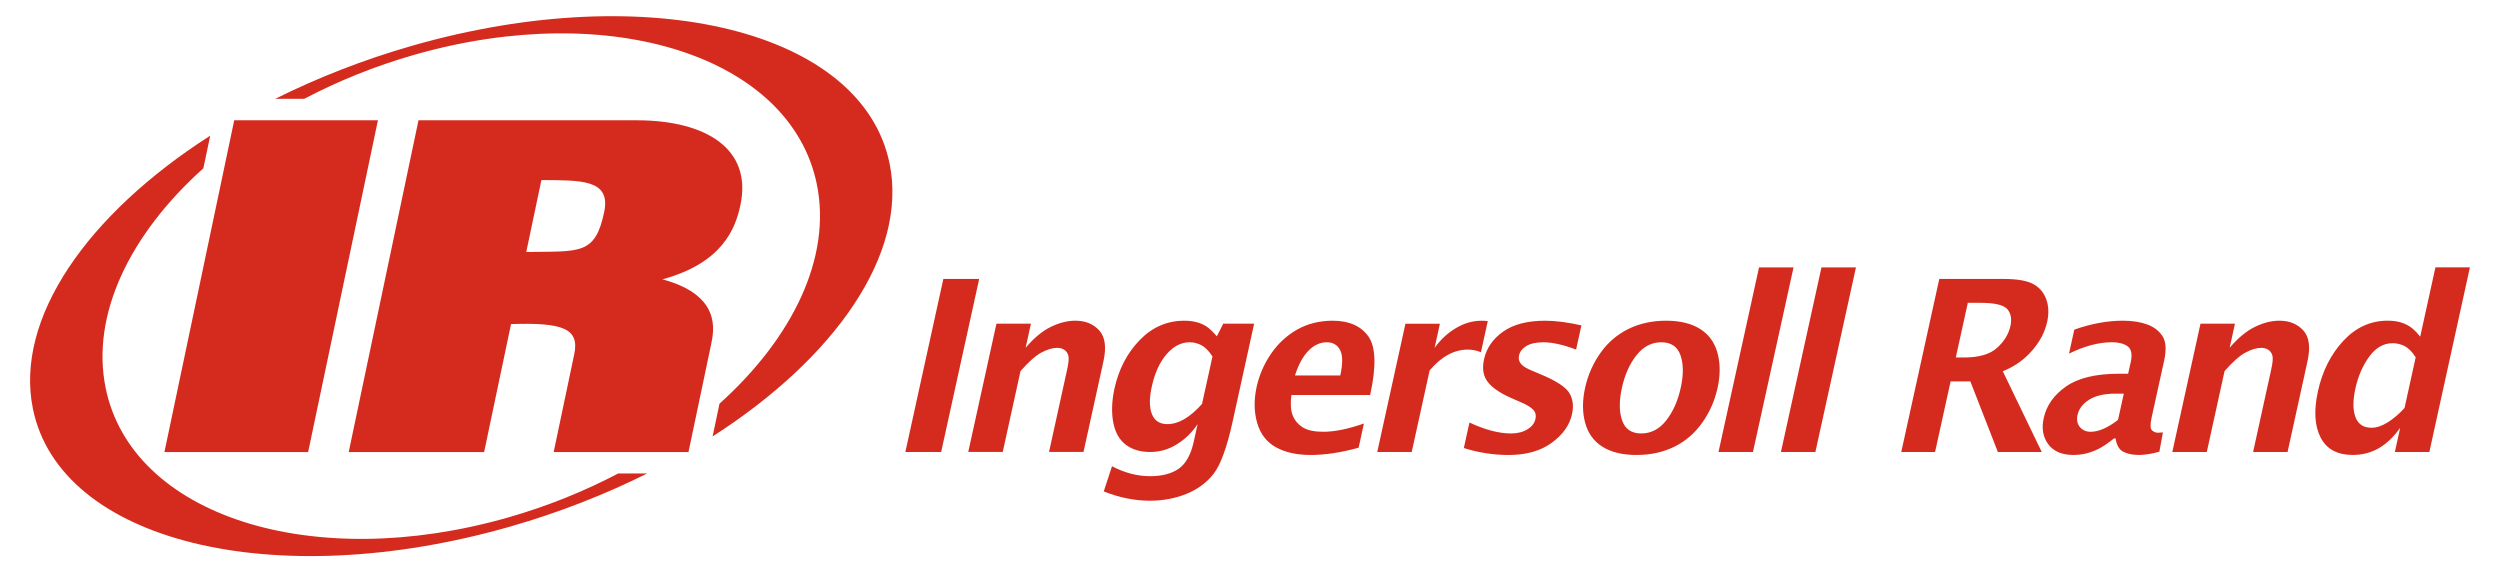
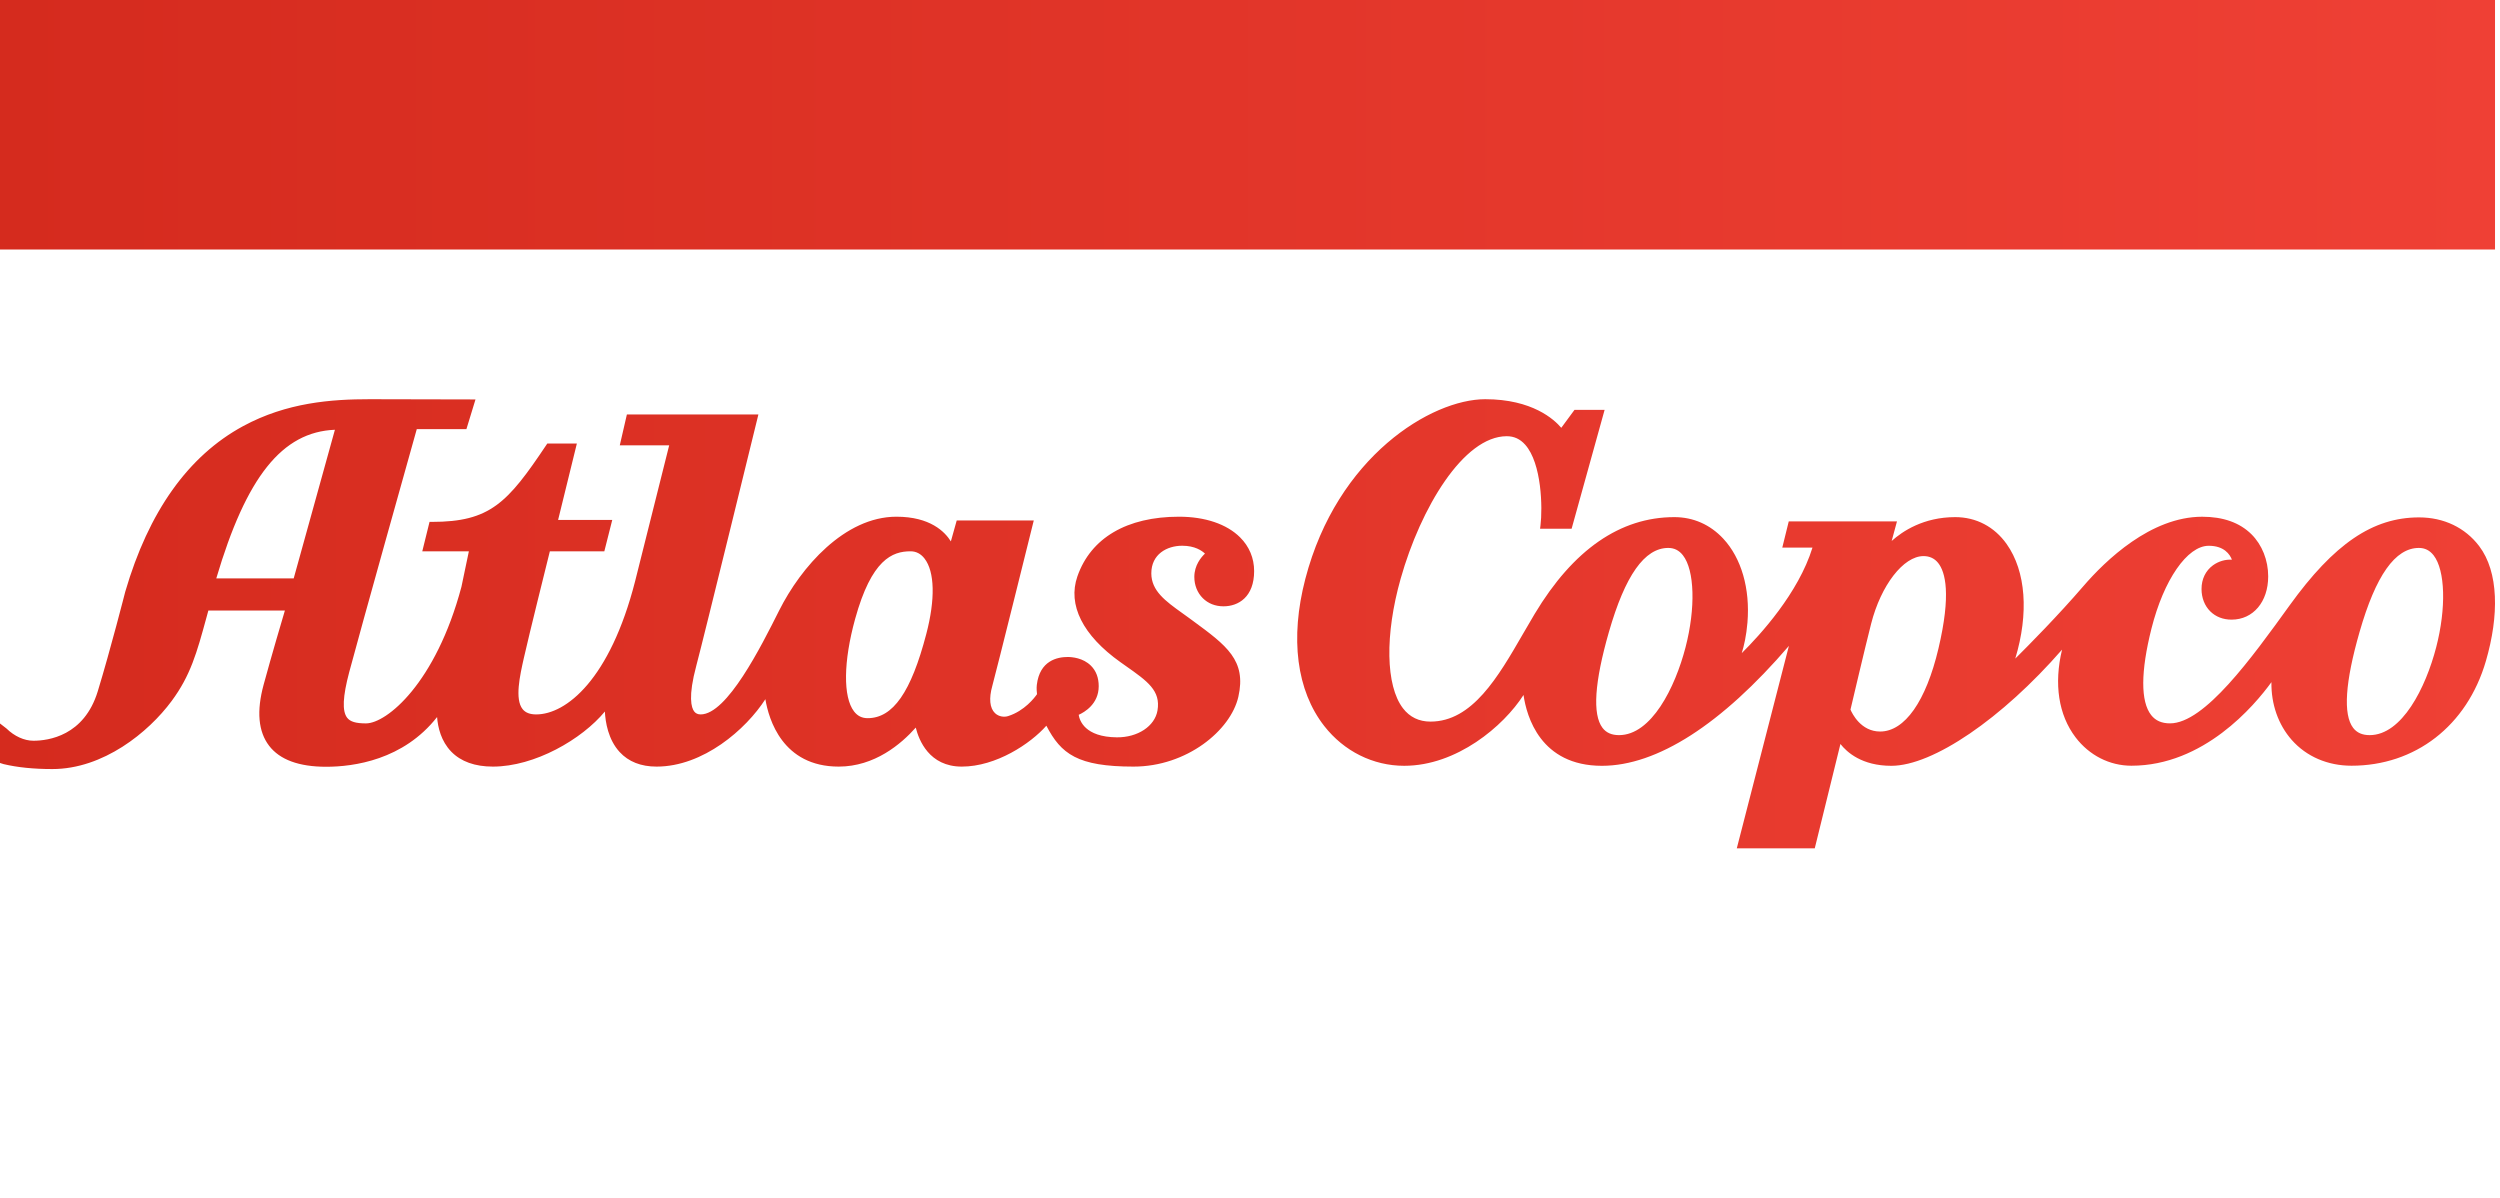
- <svg xmlns="http://www.w3.org/2000/svg" version="1.1" width="166" height="38" viewBox="-1.086 -1.086 165.716 38.361" id="svg31434">
-   <defs id="defs31436" />
-   <path d="m 158.513,29.211 0.357,-1.623 c -0.429,0.608 -0.905,1.062 -1.431,1.367 -0.53,0.304 -1.11,0.454 -1.744,0.454 -1.041,0 -1.761,-0.39 -2.161,-1.171 -0.401,-0.781 -0.459,-1.812 -0.179,-3.094 0.299,-1.353 0.864,-2.479 1.7,-3.381 0.838,-0.901 1.829,-1.353 2.973,-1.353 0.309,0 0.585,0.033 0.828,0.099 0.241,0.066 0.47,0.166 0.676,0.304 0.207,0.136 0.432,0.36 0.68,0.667 l 1.021,-4.646 2.311,0 -2.719,12.376 -2.312,0 z m 1.395,-6.349 c -0.235,-0.367 -0.48,-0.613 -0.731,-0.744 -0.253,-0.131 -0.524,-0.198 -0.815,-0.198 -0.61,0 -1.136,0.304 -1.571,0.906 -0.438,0.601 -0.744,1.31 -0.922,2.125 -0.177,0.802 -0.174,1.444 0.002,1.921 0.18,0.476 0.535,0.715 1.074,0.715 0.339,0 0.704,-0.121 1.091,-0.364 0.388,-0.244 0.762,-0.562 1.125,-0.959 l 0.748,-3.404 z m -16.313,6.349 1.889,-8.6 2.31,0 -0.354,1.614 c 0.562,-0.66 1.13,-1.13 1.696,-1.403 0.568,-0.274 1.111,-0.411 1.634,-0.411 0.68,0 1.214,0.22 1.609,0.655 0.394,0.436 0.485,1.125 0.278,2.062 l -1.336,6.082 -2.31,0 1.21,-5.513 c 0.106,-0.469 0.131,-0.787 0.083,-0.955 -0.051,-0.166 -0.141,-0.295 -0.271,-0.38 -0.13,-0.086 -0.287,-0.131 -0.47,-0.131 -0.319,0 -0.677,0.107 -1.069,0.319 -0.393,0.212 -0.859,0.626 -1.397,1.241 l -1.19,5.419 -2.31,0 z m -3.903,-0.911 c -0.404,0.321 -0.745,0.551 -1.02,0.691 -0.276,0.14 -0.556,0.245 -0.838,0.315 -0.28,0.07 -0.57,0.104 -0.866,0.104 -0.767,0 -1.33,-0.237 -1.686,-0.714 -0.356,-0.48 -0.46,-1.067 -0.306,-1.76 0.185,-0.846 0.686,-1.552 1.5,-2.12 0.812,-0.566 1.995,-0.85 3.542,-0.85 l 0.616,0 0.174,-0.779 c 0.113,-0.524 0.045,-0.876 -0.207,-1.059 -0.253,-0.182 -0.601,-0.273 -1.05,-0.273 -0.886,0 -1.845,0.255 -2.879,0.762 l 0.352,-1.607 c 1.133,-0.4 2.221,-0.6 3.259,-0.6 0.636,0 1.183,0.087 1.649,0.259 0.46,0.174 0.8,0.443 1.022,0.806 0.22,0.361 0.25,0.904 0.091,1.625 l -0.838,3.809 c -0.101,0.465 -0.09,0.751 0.033,0.858 0.124,0.104 0.258,0.154 0.401,0.154 0.086,0 0.193,-0.008 0.325,-0.024 l -0.239,1.296 c -0.522,0.144 -0.974,0.216 -1.354,0.216 -0.431,0 -0.782,-0.069 -1.06,-0.214 -0.281,-0.141 -0.455,-0.44 -0.521,-0.896 l -0.101,0 z m 0.264,-1.241 0.388,-1.759 -0.547,0 c -0.754,0 -1.346,0.136 -1.775,0.406 -0.429,0.273 -0.688,0.609 -0.779,1.014 -0.074,0.331 -0.019,0.604 0.156,0.818 0.177,0.211 0.419,0.319 0.719,0.319 0.271,0 0.561,-0.068 0.87,-0.203 0.307,-0.133 0.631,-0.333 0.969,-0.595 m -14.531,2.153 2.549,-11.599 4.335,0 c 0.885,0 1.536,0.113 1.952,0.334 0.415,0.221 0.709,0.559 0.876,1.01 0.17,0.451 0.193,0.964 0.068,1.534 -0.149,0.68 -0.487,1.323 -1.011,1.925 -0.524,0.606 -1.179,1.066 -1.962,1.385 l 2.61,5.411 -2.941,0 -1.844,-4.732 -1.324,0 -1.042,4.732 -2.265,0 z m 3.658,-6.335 0.557,0 c 0.991,0 1.729,-0.214 2.208,-0.646 0.477,-0.432 0.776,-0.924 0.896,-1.47 0.104,-0.474 0.031,-0.85 -0.215,-1.13 -0.251,-0.279 -0.85,-0.419 -1.799,-0.419 l -0.843,0 -0.805,3.665 z m -11.723,6.335 2.717,-12.376 2.312,0 -2.72,12.376 -2.31,0 z m -4.185,0 2.717,-12.376 2.314,0 -2.721,12.376 -2.31,0 z m -5.494,0.199 c -0.929,0 -1.688,-0.181 -2.271,-0.544 -0.588,-0.364 -0.976,-0.897 -1.171,-1.604 -0.195,-0.706 -0.196,-1.489 -0.007,-2.353 0.189,-0.855 0.531,-1.637 1.031,-2.339 0.496,-0.701 1.123,-1.238 1.871,-1.606 0.748,-0.367 1.59,-0.554 2.524,-0.554 0.938,0 1.701,0.186 2.286,0.554 0.583,0.369 0.971,0.905 1.164,1.606 0.191,0.701 0.194,1.484 0.005,2.339 -0.188,0.864 -0.534,1.646 -1.039,2.353 -0.505,0.706 -1.131,1.24 -1.875,1.604 -0.746,0.362 -1.584,0.544 -2.518,0.544 m 0.316,-1.442 c 0.656,0 1.212,-0.29 1.67,-0.869 0.456,-0.579 0.782,-1.308 0.976,-2.189 0.193,-0.874 0.186,-1.601 -0.016,-2.184 -0.203,-0.58 -0.632,-0.87 -1.288,-0.87 -0.651,0 -1.202,0.29 -1.664,0.87 -0.46,0.583 -0.781,1.31 -0.976,2.184 -0.19,0.881 -0.189,1.61 0.016,2.189 0.204,0.579 0.631,0.869 1.281,0.869 m -11.891,0.978 0.375,-1.711 c 1.042,0.487 1.97,0.733 2.785,0.733 0.435,0 0.801,-0.091 1.099,-0.276 0.301,-0.182 0.48,-0.415 0.542,-0.698 0.055,-0.245 10e-4,-0.453 -0.151,-0.619 -0.161,-0.163 -0.419,-0.323 -0.781,-0.479 l -0.714,-0.314 c -0.735,-0.324 -1.256,-0.681 -1.556,-1.074 -0.3,-0.388 -0.383,-0.894 -0.245,-1.515 0.165,-0.749 0.59,-1.365 1.279,-1.851 0.686,-0.487 1.626,-0.731 2.82,-0.731 0.699,0 1.506,0.106 2.428,0.311 l -0.357,1.624 c -0.856,-0.326 -1.587,-0.49 -2.196,-0.49 -0.479,0 -0.855,0.084 -1.131,0.247 -0.276,0.166 -0.443,0.379 -0.499,0.64 -0.045,0.204 -0.006,0.384 0.116,0.54 0.114,0.158 0.358,0.311 0.724,0.464 l 0.615,0.259 c 1.015,0.424 1.653,0.835 1.907,1.231 0.25,0.404 0.314,0.885 0.19,1.445 -0.16,0.726 -0.611,1.363 -1.355,1.909 -0.743,0.546 -1.709,0.82 -2.898,0.82 -1.012,0 -2.013,-0.156 -2.996,-0.465 m -5.806,0.266 1.89,-8.6 2.31,0 -0.355,1.621 c 0.398,-0.554 0.874,-0.998 1.425,-1.325 0.554,-0.33 1.124,-0.496 1.715,-0.496 0.14,0 0.285,0.009 0.425,0.022 l -0.458,2.089 c -0.299,-0.119 -0.59,-0.177 -0.876,-0.177 -0.463,0 -0.904,0.116 -1.329,0.347 -0.429,0.234 -0.84,0.585 -1.235,1.051 l -1.201,5.468 -2.311,0 z m -1.251,-0.289 c -1.166,0.325 -2.241,0.487 -3.22,0.487 -0.929,0 -1.705,-0.174 -2.326,-0.52 -0.621,-0.347 -1.038,-0.891 -1.252,-1.63 -0.214,-0.74 -0.224,-1.544 -0.036,-2.411 0.179,-0.805 0.501,-1.549 0.97,-2.23 0.469,-0.68 1.052,-1.22 1.748,-1.615 0.698,-0.394 1.49,-0.593 2.384,-0.593 1.094,0 1.891,0.352 2.39,1.055 0.499,0.703 0.537,2.01 0.119,3.922 l -5.28,0 c -0.075,0.58 -0.046,1.041 0.09,1.375 0.135,0.335 0.359,0.601 0.674,0.797 0.312,0.196 0.769,0.295 1.369,0.295 0.769,0 1.679,-0.186 2.729,-0.555 l -0.356,1.621 z m -4.263,-4.844 3.036,0 c 0.175,-0.795 0.171,-1.365 -0.015,-1.708 -0.182,-0.345 -0.481,-0.515 -0.89,-0.515 -0.448,0 -0.858,0.188 -1.226,0.565 -0.371,0.378 -0.671,0.93 -0.905,1.657 m -12.818,7.777 0.552,-1.689 c 0.85,0.444 1.702,0.666 2.555,0.666 0.805,0 1.445,-0.17 1.925,-0.506 0.477,-0.339 0.812,-0.943 1.001,-1.811 l 0.259,-1.171 c -0.37,0.552 -0.831,1 -1.383,1.346 -0.552,0.347 -1.154,0.521 -1.806,0.521 -0.665,0 -1.211,-0.168 -1.643,-0.502 -0.429,-0.334 -0.706,-0.836 -0.829,-1.508 -0.12,-0.672 -0.092,-1.419 0.087,-2.245 0.286,-1.291 0.846,-2.37 1.686,-3.24 0.84,-0.87 1.836,-1.305 2.987,-1.305 0.305,0 0.581,0.033 0.821,0.094 0.24,0.061 0.464,0.156 0.666,0.287 0.206,0.133 0.44,0.354 0.703,0.666 l 0.429,-0.848 2.07,0 -1.44,6.554 c -0.38,1.731 -0.804,2.899 -1.27,3.498 -0.464,0.599 -1.074,1.051 -1.827,1.356 -0.75,0.305 -1.575,0.459 -2.466,0.459 -0.994,0 -2.021,-0.207 -3.079,-0.623 m 6.589,-5.862 0.701,-3.184 c -0.247,-0.379 -0.5,-0.631 -0.752,-0.76 -0.253,-0.128 -0.511,-0.193 -0.775,-0.193 -0.571,0 -1.09,0.266 -1.551,0.802 -0.461,0.534 -0.791,1.258 -0.991,2.17 -0.172,0.781 -0.169,1.395 0.009,1.844 0.177,0.448 0.525,0.671 1.041,0.671 0.371,0 0.75,-0.111 1.136,-0.338 0.384,-0.226 0.781,-0.564 1.183,-1.014 m -15.671,3.219 1.89,-8.6 2.312,0 -0.355,1.614 c 0.561,-0.66 1.129,-1.13 1.695,-1.403 0.566,-0.274 1.111,-0.411 1.635,-0.411 0.679,0 1.212,0.22 1.606,0.655 0.393,0.436 0.487,1.125 0.28,2.062 l -1.337,6.082 -2.311,0 1.211,-5.513 c 0.105,-0.469 0.131,-0.787 0.08,-0.955 -0.049,-0.166 -0.139,-0.295 -0.268,-0.38 -0.133,-0.086 -0.289,-0.131 -0.471,-0.131 -0.32,0 -0.676,0.107 -1.069,0.319 -0.391,0.212 -0.858,0.626 -1.396,1.241 l -1.19,5.419 -2.312,0 z m -4.215,0 2.546,-11.599 2.402,0 -2.549,11.599 -2.4,0 z" id="path30907" style="fill:#d52b1e;fill-opacity:1;fill-rule:nonzero;stroke:none" />
-   <path d="m 57.614,9.882 c -1.808,-8.903 -16.125,-12.443 -31.986,-7.907 -3.281,0.939 -6.369,2.154 -9.19,3.562 l 1.941,0 c 2.265,-1.189 4.74,-2.196 7.372,-2.949 13.168,-3.766 25.247,0.124 26.988,8.689 0.998,4.909 -1.627,10.287 -6.527,14.696 l -0.461,2.194 c 8.223,-5.268 13.091,-12.234 11.864,-18.285 m -18.195,20.77 c -2.264,1.189 -4.737,2.195 -7.372,2.947 -13.164,3.766 -25.246,-0.122 -26.984,-8.685 -0.998,-4.92 1.635,-10.307 6.551,-14.719 l 0.46,-2.187 C 3.838,13.28 -1.04,20.255 0.188,26.308 c 1.806,8.902 16.128,12.441 31.984,7.906 3.281,-0.939 6.367,-2.154 9.191,-3.562 l -1.945,0 m -6.159,-14.848 1.015,-4.821 c 2.606,0.026 4.679,-0.081 4.207,2.15 -0.606,2.885 -1.62,2.618 -5.223,2.671 m -11.899,13.411 9.076,0 1.804,-8.578 c 3.438,-0.111 4.604,0.279 4.237,2.02 l -1.38,6.558 9.037,0 1.514,-7.202 c 0.203,-0.958 0.698,-3.31 -3.261,-4.375 4.024,-1.095 4.896,-3.397 5.232,-4.995 0.784,-3.731 -2.271,-5.667 -6.978,-5.667 l -14.604,0 -4.679,22.24 z m -7.675,-22.24 9.633,0 -4.679,22.24 -9.633,0 4.679,-22.24 z" id="path30923" style="fill:#d52b1e;fill-opacity:1;fill-rule:nonzero;stroke:none" />
+ <svg xmlns="http://www.w3.org/2000/svg" width="167" height="80" viewBox="0 0 167 80" fill="none">
+   <path d="M0 0H166.667V16.667H0V0Z" fill="url(#paint0_linear)" />
+   <path d="M165.608 36.479C164.669 35.242 163.243 34.562 161.592 34.562C158.504 34.562 155.917 36.321 152.943 40.444C150.412 43.954 147.262 48.321 144.956 48.321C144.402 48.321 143.991 48.141 143.698 47.768C142.987 46.865 142.993 44.867 143.717 41.991C144.537 38.733 146.11 36.458 147.543 36.458C148.576 36.458 148.956 37.034 149.093 37.388C148.667 37.358 148.2 37.491 147.826 37.763C147.333 38.124 147.062 38.685 147.062 39.345C147.062 39.935 147.269 40.465 147.646 40.839C148.011 41.201 148.504 41.392 149.07 41.392C150.509 41.392 151.515 40.204 151.515 38.502C151.515 37.42 151.106 36.393 150.395 35.687C149.611 34.912 148.506 34.518 147.107 34.518C143.675 34.518 140.656 37.43 139.161 39.165C137.483 41.114 135.563 43.057 134.62 43.994C135.533 40.98 135.335 38.163 134.045 36.343C133.224 35.182 132.003 34.544 130.61 34.544C128.493 34.544 127.084 35.488 126.364 36.137L126.718 34.828H119.489L119.056 36.582H121.073C120.136 39.621 117.57 42.421 116.348 43.63C116.499 43.148 116.657 42.468 116.73 41.582C116.914 39.325 116.326 37.284 115.114 35.982C114.238 35.041 113.109 34.544 111.846 34.544C108.232 34.544 105.093 36.718 102.519 41.005L101.741 42.334C100.075 45.22 98.352 48.203 95.556 48.203C94.788 48.203 94.169 47.903 93.716 47.31C92.564 45.803 92.504 42.406 93.564 38.655C94.9 33.926 97.763 29.139 100.652 29.139C101.14 29.139 101.542 29.325 101.882 29.706C102.991 30.948 103.049 33.927 102.905 35.095L102.877 35.318H104.984L107.188 27.379H105.176L104.293 28.578C103.825 28.024 102.359 26.667 99.213 26.667C95.626 26.667 89.324 30.483 87.194 38.676C86.162 42.644 86.612 46.133 88.461 48.499C89.78 50.187 91.726 51.155 93.8 51.155C97.31 51.155 100.441 48.508 101.771 46.425C101.977 47.851 102.899 51.156 107.008 51.156C110.692 51.156 115 48.389 119.499 43.145L116.018 56.667H121.226L122.941 49.698C123.371 50.248 124.374 51.156 126.341 51.156C129.122 51.156 133.742 47.993 137.745 43.395C137.193 45.69 137.509 47.757 138.648 49.255C139.565 50.46 140.924 51.15 142.377 51.15C147.208 51.15 150.589 47.144 151.731 45.569C151.708 47.03 152.185 48.406 153.09 49.43C154.072 50.54 155.489 51.15 157.081 51.15C161.317 51.15 164.793 48.508 166.059 44.153C166.941 41.121 166.922 38.213 165.608 36.479ZM112.595 43.235C111.894 45.944 110.309 49.107 108.151 49.107C107.657 49.107 107.296 48.947 107.048 48.621C106.367 47.727 106.511 45.573 107.475 42.217C108.561 38.439 109.857 36.602 111.439 36.602C111.841 36.602 112.161 36.763 112.42 37.094C113.201 38.092 113.273 40.618 112.595 43.235ZM129.488 43.325C128.656 46.846 127.235 48.866 125.592 48.866C124.308 48.866 123.726 47.668 123.612 47.401C123.732 46.894 124.571 43.315 124.992 41.664C125.648 39.089 127.153 37.147 128.491 37.147C128.896 37.147 129.226 37.301 129.468 37.605C129.951 38.21 130.347 39.692 129.488 43.325ZM162.738 43.235C162.036 45.944 160.452 49.107 158.293 49.107C157.8 49.107 157.439 48.947 157.19 48.621C156.51 47.727 156.654 45.573 157.618 42.217C158.703 38.439 159.999 36.602 161.582 36.602C161.983 36.602 162.304 36.763 162.564 37.094C163.344 38.092 163.416 40.618 162.738 43.235ZM80.346 39.957C80.705 40.314 81.183 40.502 81.731 40.502C82.719 40.502 83.776 39.884 83.776 38.148C83.776 37.286 83.452 36.507 82.839 35.897C81.946 35.006 80.497 34.516 78.758 34.516C75.278 34.516 72.867 35.931 71.971 38.5C71.305 40.408 72.328 42.445 74.85 44.236L75.194 44.48C76.66 45.511 77.544 46.134 77.321 47.459C77.142 48.511 76.001 49.266 74.604 49.254C72.467 49.234 72.115 48.13 72.057 47.749C72.436 47.579 73.394 47.032 73.394 45.84C73.394 45.274 73.22 44.812 72.876 44.47C72.347 43.944 71.611 43.887 71.318 43.887C70.631 43.887 69.45 44.128 69.259 45.753C69.232 45.984 69.257 46.243 69.273 46.371C69.113 46.603 68.439 47.489 67.34 47.836C67.09 47.916 66.722 47.884 66.463 47.635C66.114 47.298 66.051 46.656 66.284 45.825C66.522 44.983 69.056 34.767 69.056 34.767H63.909L63.518 36.165C63.121 35.525 62.138 34.516 59.882 34.516C56.42 34.516 53.499 37.89 52.049 40.779C50.832 43.206 48.563 47.723 46.805 47.723C46.617 47.723 46.475 47.659 46.373 47.527C46.184 47.282 45.951 46.557 46.516 44.457C46.978 42.736 50.661 27.685 50.661 27.685H41.876L41.402 29.746H44.702L42.426 38.824C40.747 45.393 37.817 47.723 35.817 47.723C35.398 47.723 35.101 47.608 34.911 47.371C34.375 46.703 34.731 45.121 34.991 43.965C35.355 42.35 36.514 37.697 36.729 36.831H40.368L40.898 34.733H37.281L38.534 29.63L36.559 29.629L36.499 29.718C33.901 33.605 32.735 34.862 28.85 34.862H28.693L28.208 36.829H31.32C31.184 37.475 30.823 39.204 30.825 39.195C29.108 45.645 25.825 48.323 24.447 48.323C23.77 48.323 23.394 48.21 23.189 47.945C22.849 47.505 22.893 46.538 23.327 44.9C24.113 41.942 27.439 30.097 27.84 28.668H31.156L31.763 26.683L24.696 26.667C22.155 26.667 19.163 26.881 16.237 28.467C12.576 30.452 9.929 34.171 8.367 39.526C8.357 39.565 7.391 43.358 6.53 46.181C5.621 49.159 3.223 49.481 2.233 49.481C1.618 49.481 0.96 49.182 0.43 48.662L0 48.329V50.966L0.242 51.043C1.161 51.263 2.256 51.373 3.496 51.373C6.895 51.373 9.914 48.926 11.465 46.828C12.729 45.121 13.148 43.599 13.779 41.293L13.919 40.782H19.031C18.814 41.51 18.172 43.681 17.61 45.739C17.129 47.502 17.253 48.875 17.978 49.819C18.691 50.749 19.972 51.22 21.786 51.22C23.623 51.22 26.942 50.771 29.197 47.899C29.251 48.6 29.468 49.512 30.143 50.209C30.788 50.872 31.724 51.209 32.926 51.209C35.717 51.209 38.873 49.387 40.406 47.529C40.441 48.236 40.624 49.4 41.393 50.236C41.987 50.882 42.816 51.209 43.859 51.209C46.974 51.209 49.828 48.725 51.127 46.706C51.351 48.05 52.273 51.209 56.025 51.209C58.425 51.209 60.2 49.699 61.173 48.603C61.379 49.437 62.068 51.209 64.245 51.209C66.543 51.209 68.841 49.675 69.897 48.477C70.876 50.364 71.978 51.209 75.722 51.209C79.273 51.209 82.208 48.797 82.722 46.546C83.277 44.108 81.93 43.119 79.696 41.478L79.426 41.28L78.964 40.947C77.862 40.155 76.908 39.472 76.908 38.299C76.908 37.025 77.945 36.455 78.973 36.455C79.824 36.455 80.291 36.789 80.492 36.981C80.237 37.222 79.781 37.76 79.781 38.539C79.781 39.09 79.982 39.594 80.346 39.957ZM19.619 38.638H14.447C16.453 31.85 18.845 28.852 22.372 28.708L19.619 38.638ZM61.876 42.35C60.86 46.239 59.65 47.974 57.956 47.974C57.579 47.974 57.282 47.826 57.048 47.521C56.31 46.557 56.338 44.19 57.122 41.347C58.22 37.364 59.609 36.827 60.824 36.827C61.195 36.827 61.509 36.989 61.758 37.31C62.44 38.19 62.484 40.027 61.876 42.35Z" fill="url(#paint1_linear)" />
+   <defs>
+     <linearGradient id="paint0_linear" x1="0" y1="8.333" x2="166.667" y2="8.333" gradientUnits="userSpaceOnUse">
+       <stop stop-color="#D52B1E" />
+       <stop offset="1" stop-color="#EF4035" />
+     </linearGradient>
+     <linearGradient id="paint1_linear" x1="0" y1="41.667" x2="166.667" y2="41.667" gradientUnits="userSpaceOnUse">
+       <stop stop-color="#D52B1E" />
+       <stop offset="1" stop-color="#EF4035" />
+     </linearGradient>
+   </defs>
</svg>
